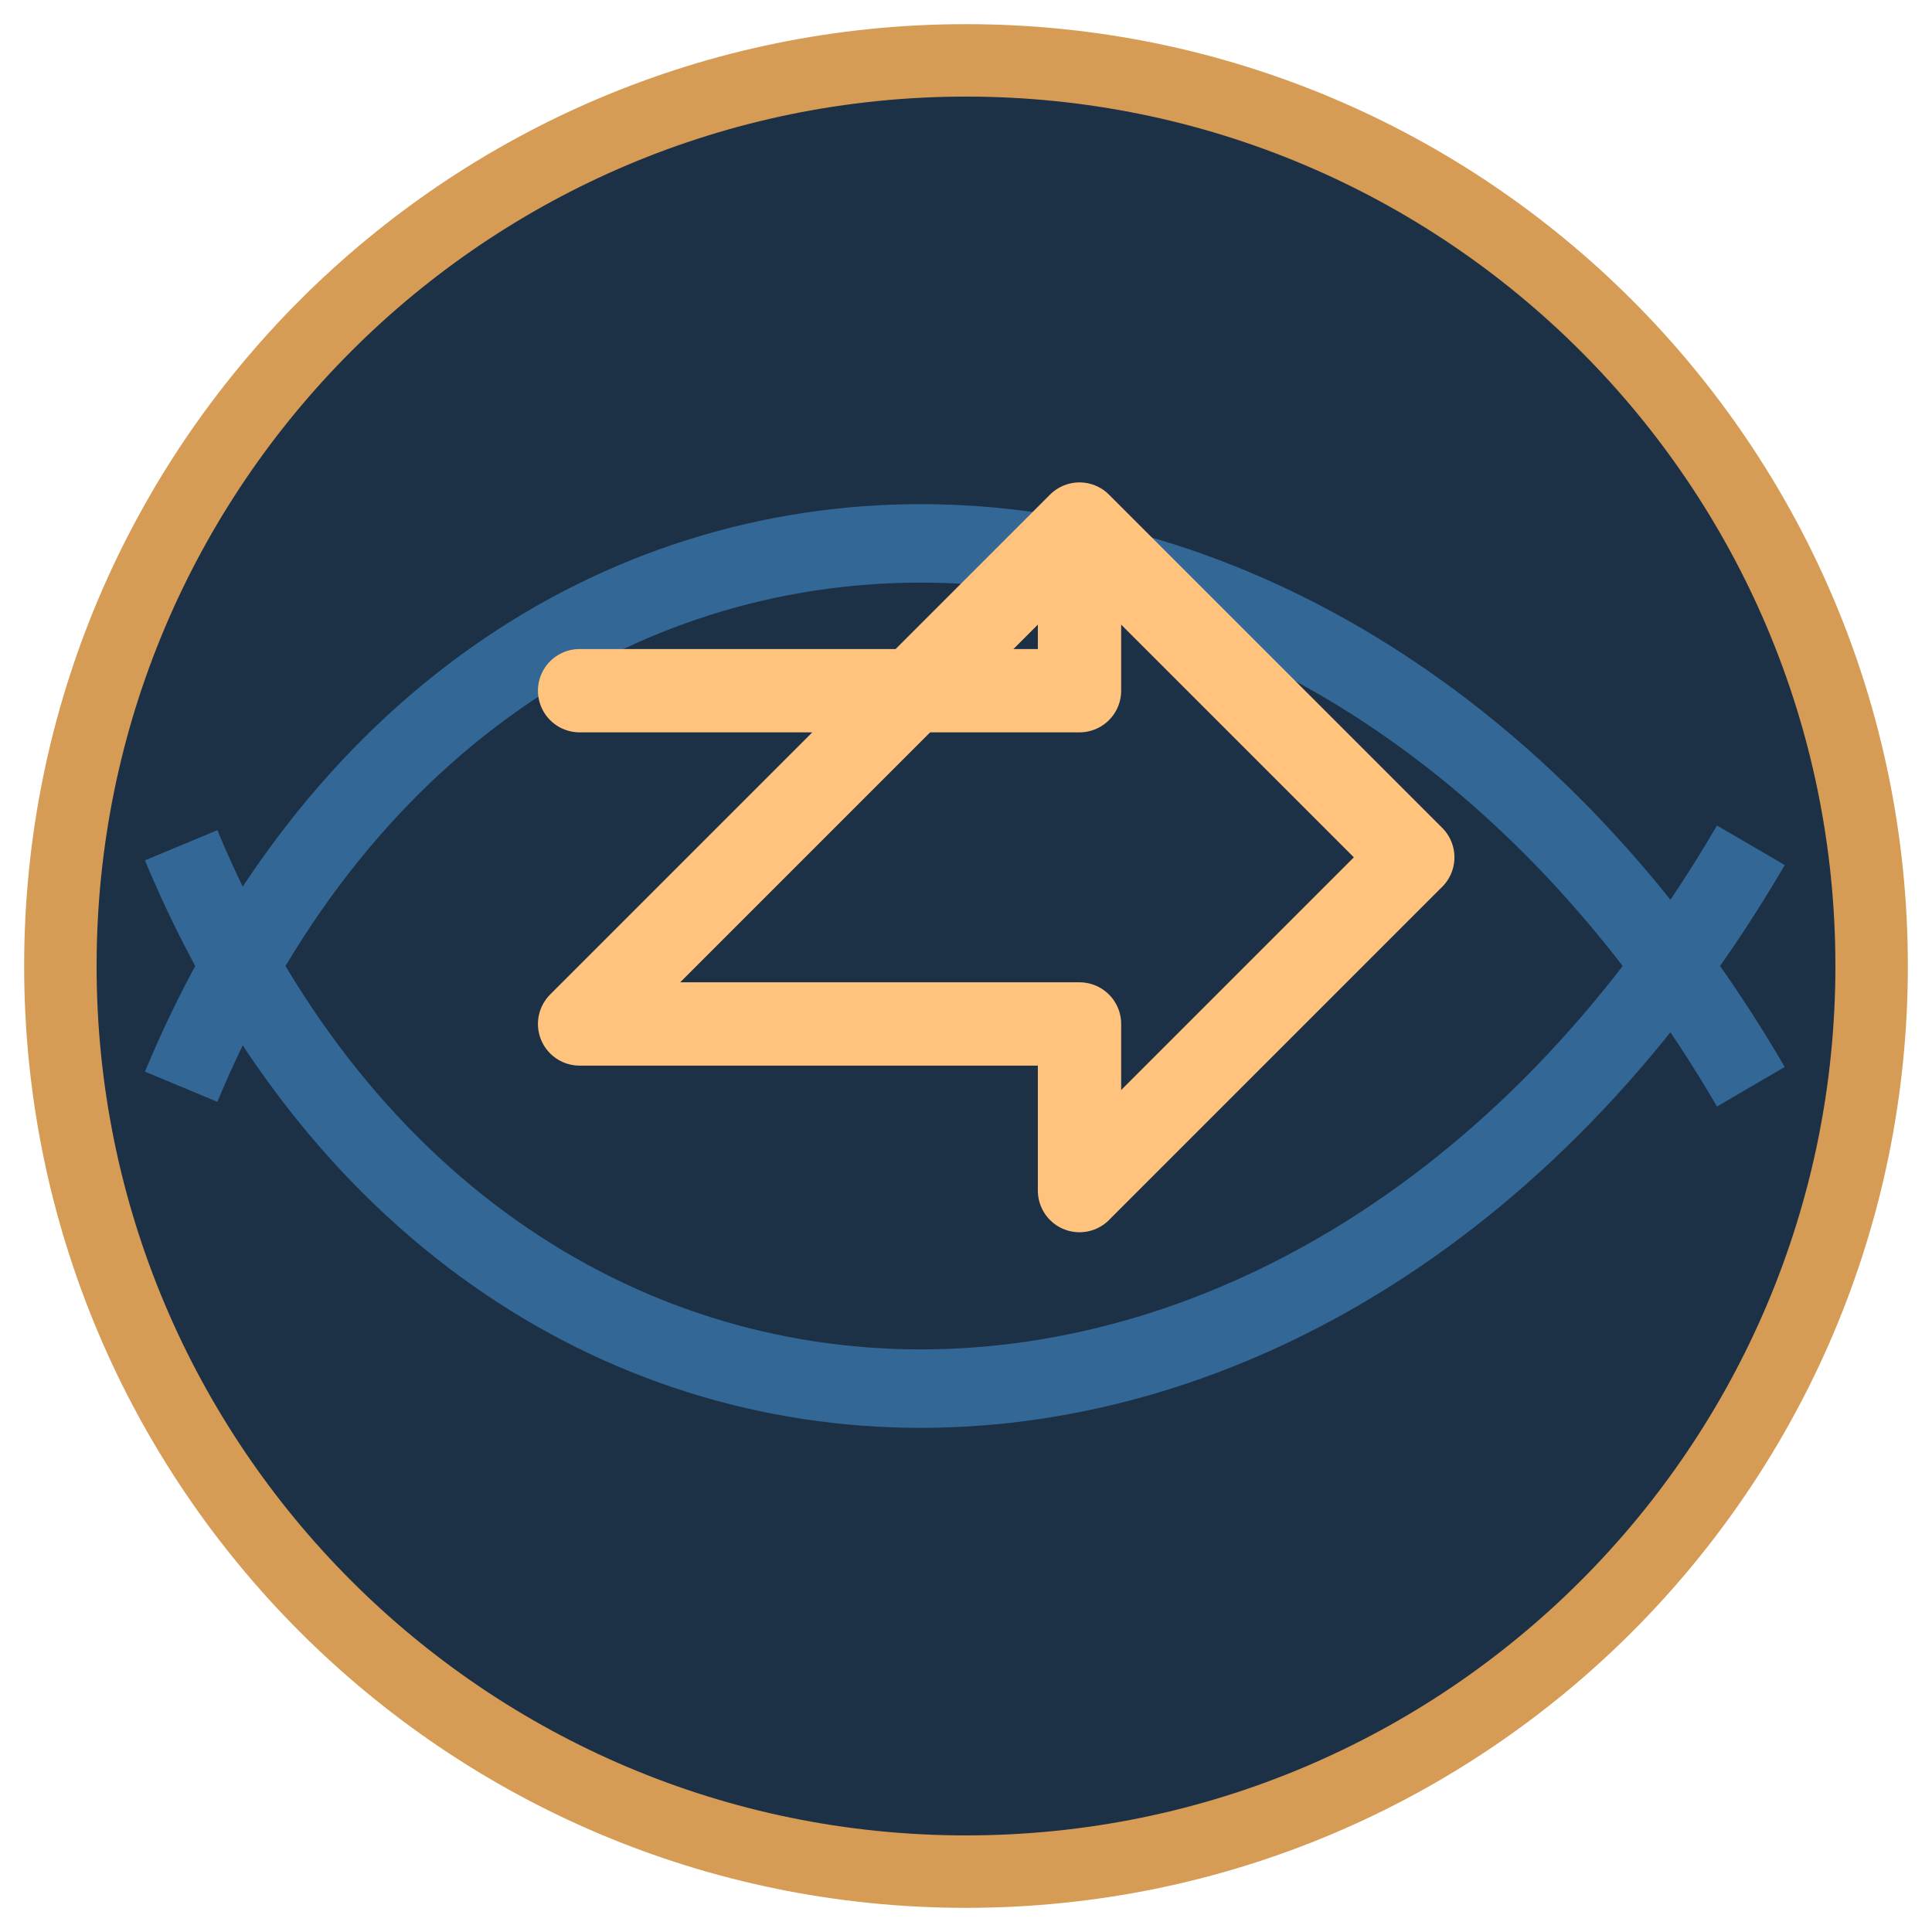
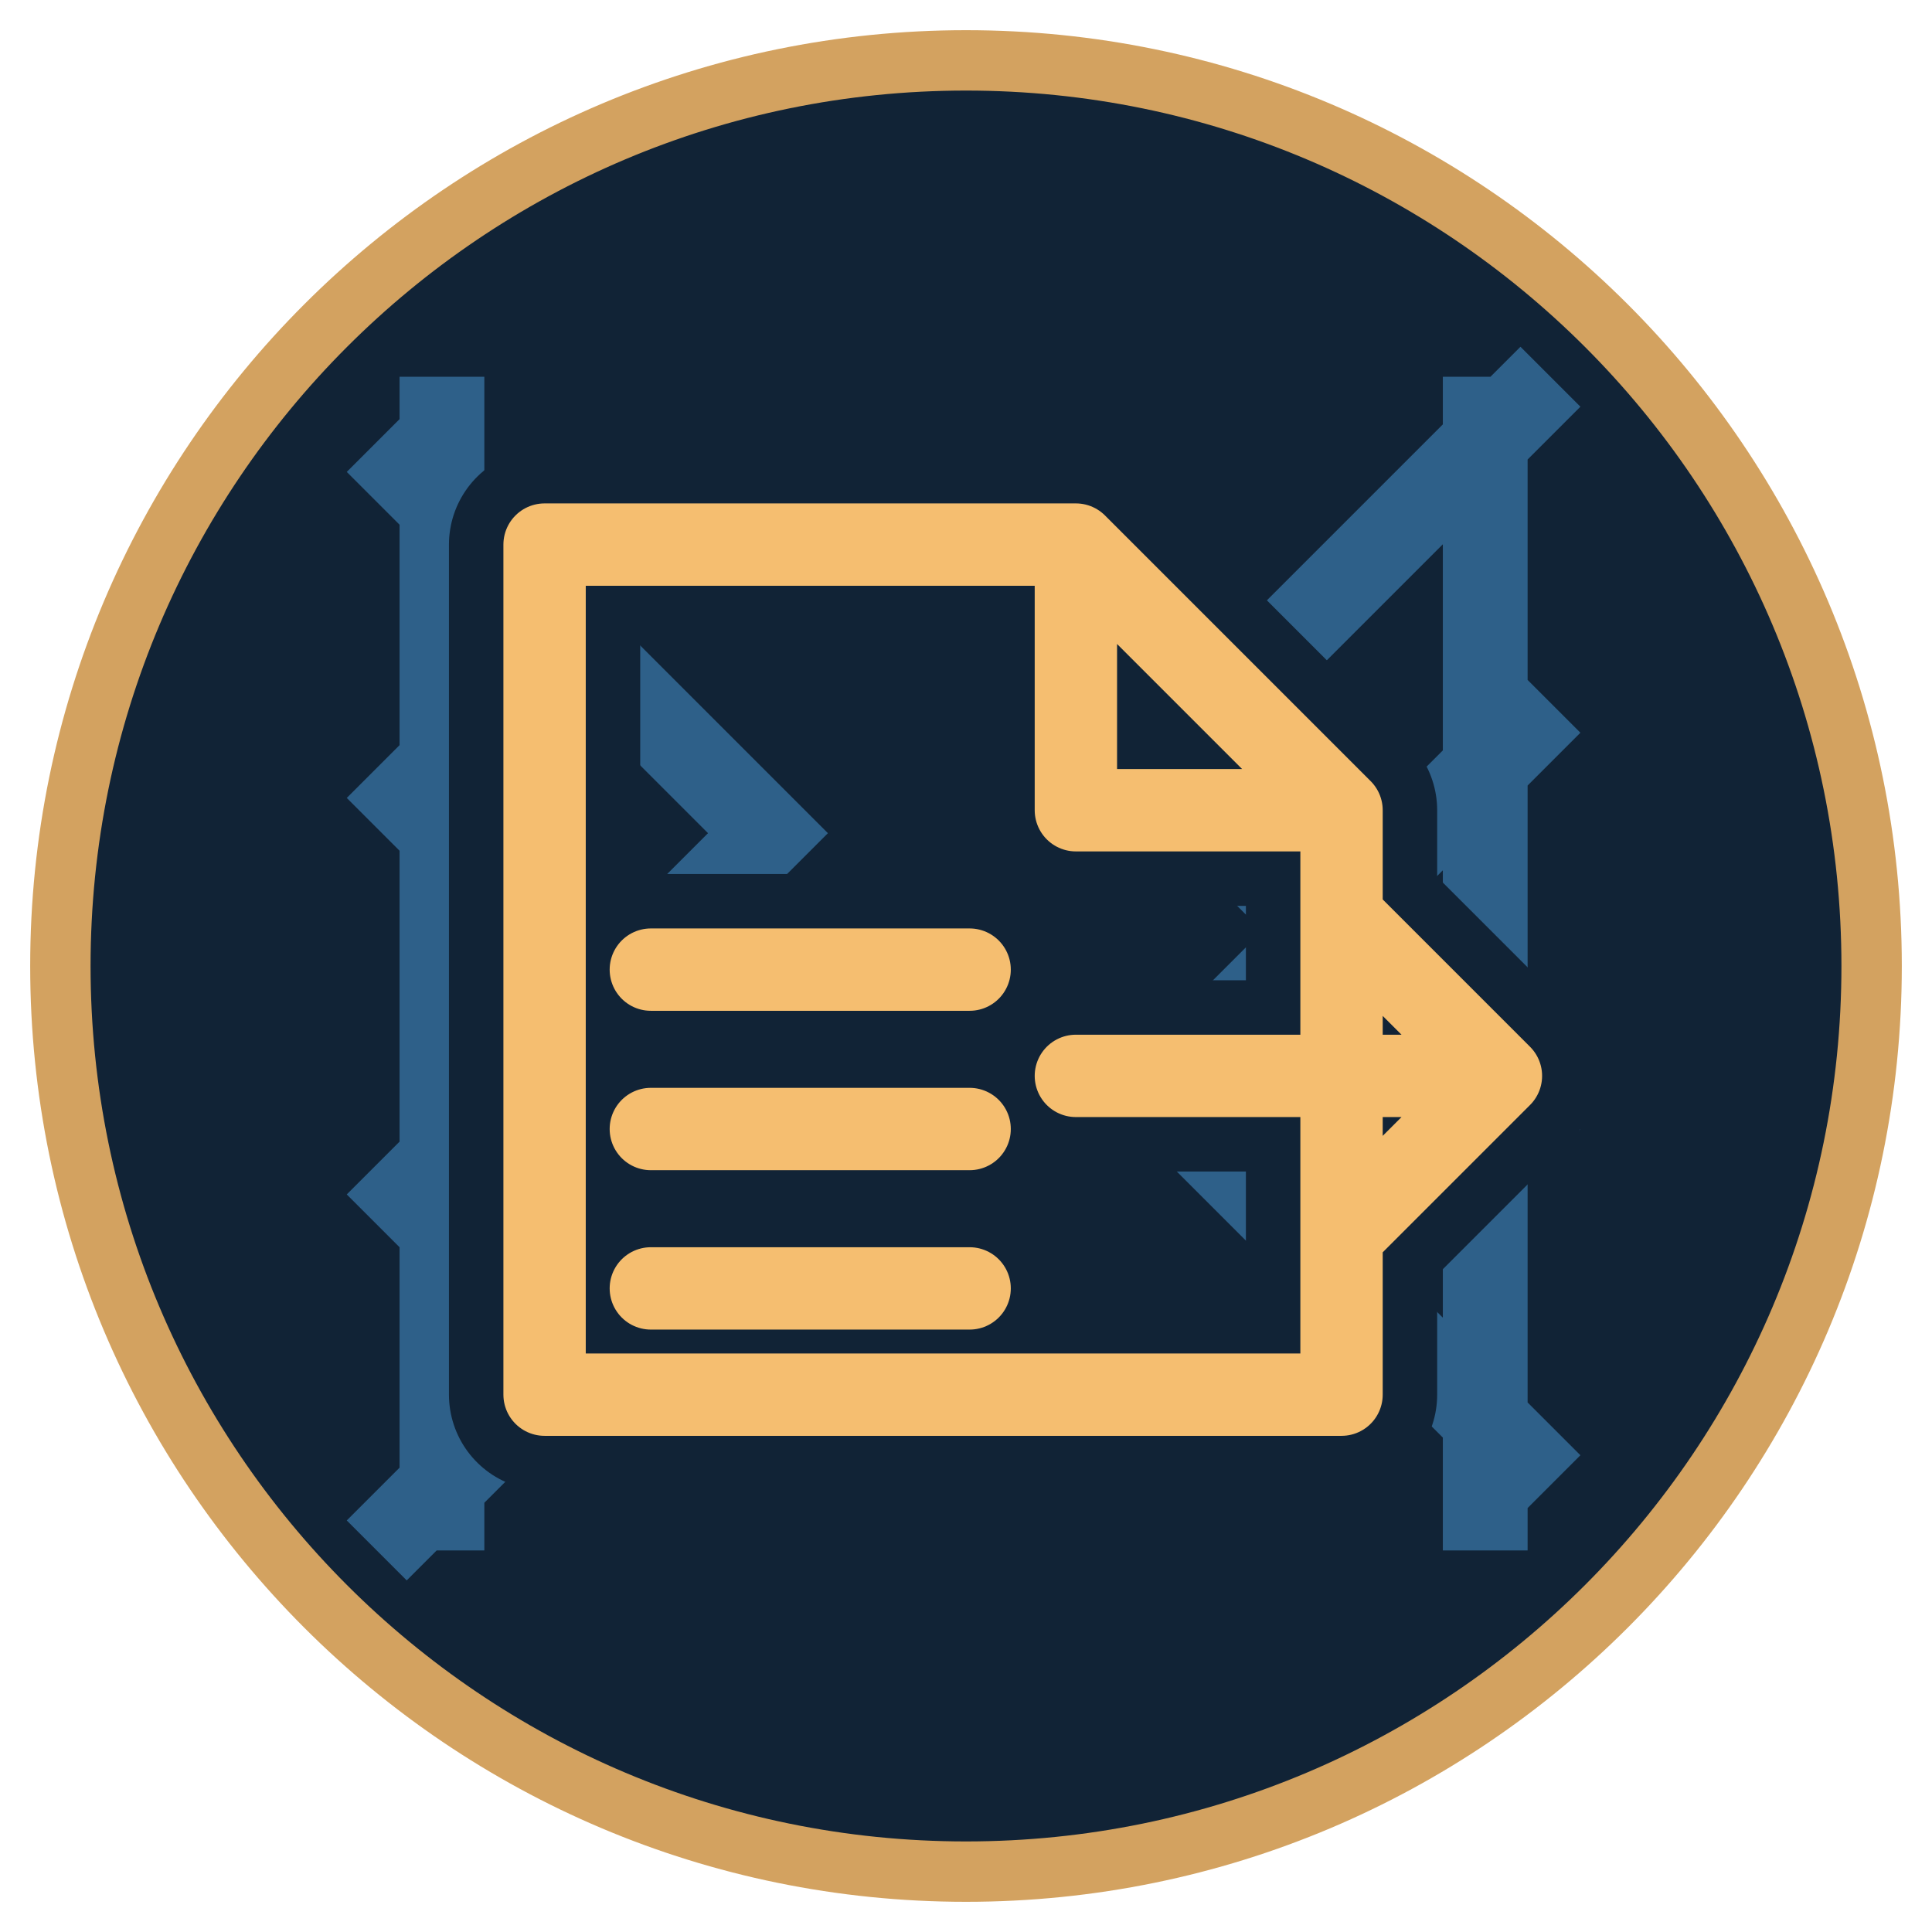
<svg xmlns="http://www.w3.org/2000/svg" viewBox="0 0 32 32">
-   <circle cx="16" cy="16" r="15" fill="#1C3046" stroke="#D69B54" stroke-width="1.2" />
-   <path d="M3 18 C8 6 22 6 29 18 M3 14 C8 26 22 26 29 14" fill="none" stroke="#3774AA" stroke-width="1.3" opacity=".8" />
-   <g transform="translate(5 5) scale(.92)">
-     <path d="M5,7 L14,7 14,4 M14,4 L20,10 14,16 14,13 5,13 Z" fill="none" stroke="#FFC37D" stroke-width="1.5" stroke-linecap="round" stroke-linejoin="round" />
+   <circle cx="16" cy="16" r="15" fill="#112336" stroke="#d3a260" stroke-width="1" />
+   <path d="M3 4L9 10 3 16 M3 9L9 15 3 21 M21 3L15 9 21 15 M21 8L15 14 21 20 M4 3V21 M20 3V21" transform="translate(3 3) scale(1.08)" fill="none" stroke="#3c7cb0" stroke-width="1.3" opacity=".68" />
+   <g transform="translate(5.5 5.5) scale(.88)" fill="none" stroke-linecap="round" stroke-linejoin="round">
+     <path d="M4,4 H14 L19,9 V20 H4 Z M14,4 V9 H19 M6,12 H12 M6,15 H12 M6,18 H12 M14,14 H22 M19,11 L22,14 19,17" stroke="#112336" stroke-width="3.6" />
+     <path d="M4,4 H14 L19,9 V20 H4 Z M14,4 V9 H19 M6,12 H12 M6,15 H12 M6,18 H12 M14,14 H22 M19,11 L22,14 19,17" stroke="#f5be70" stroke-width="1.55" />
  </g>
</svg>
